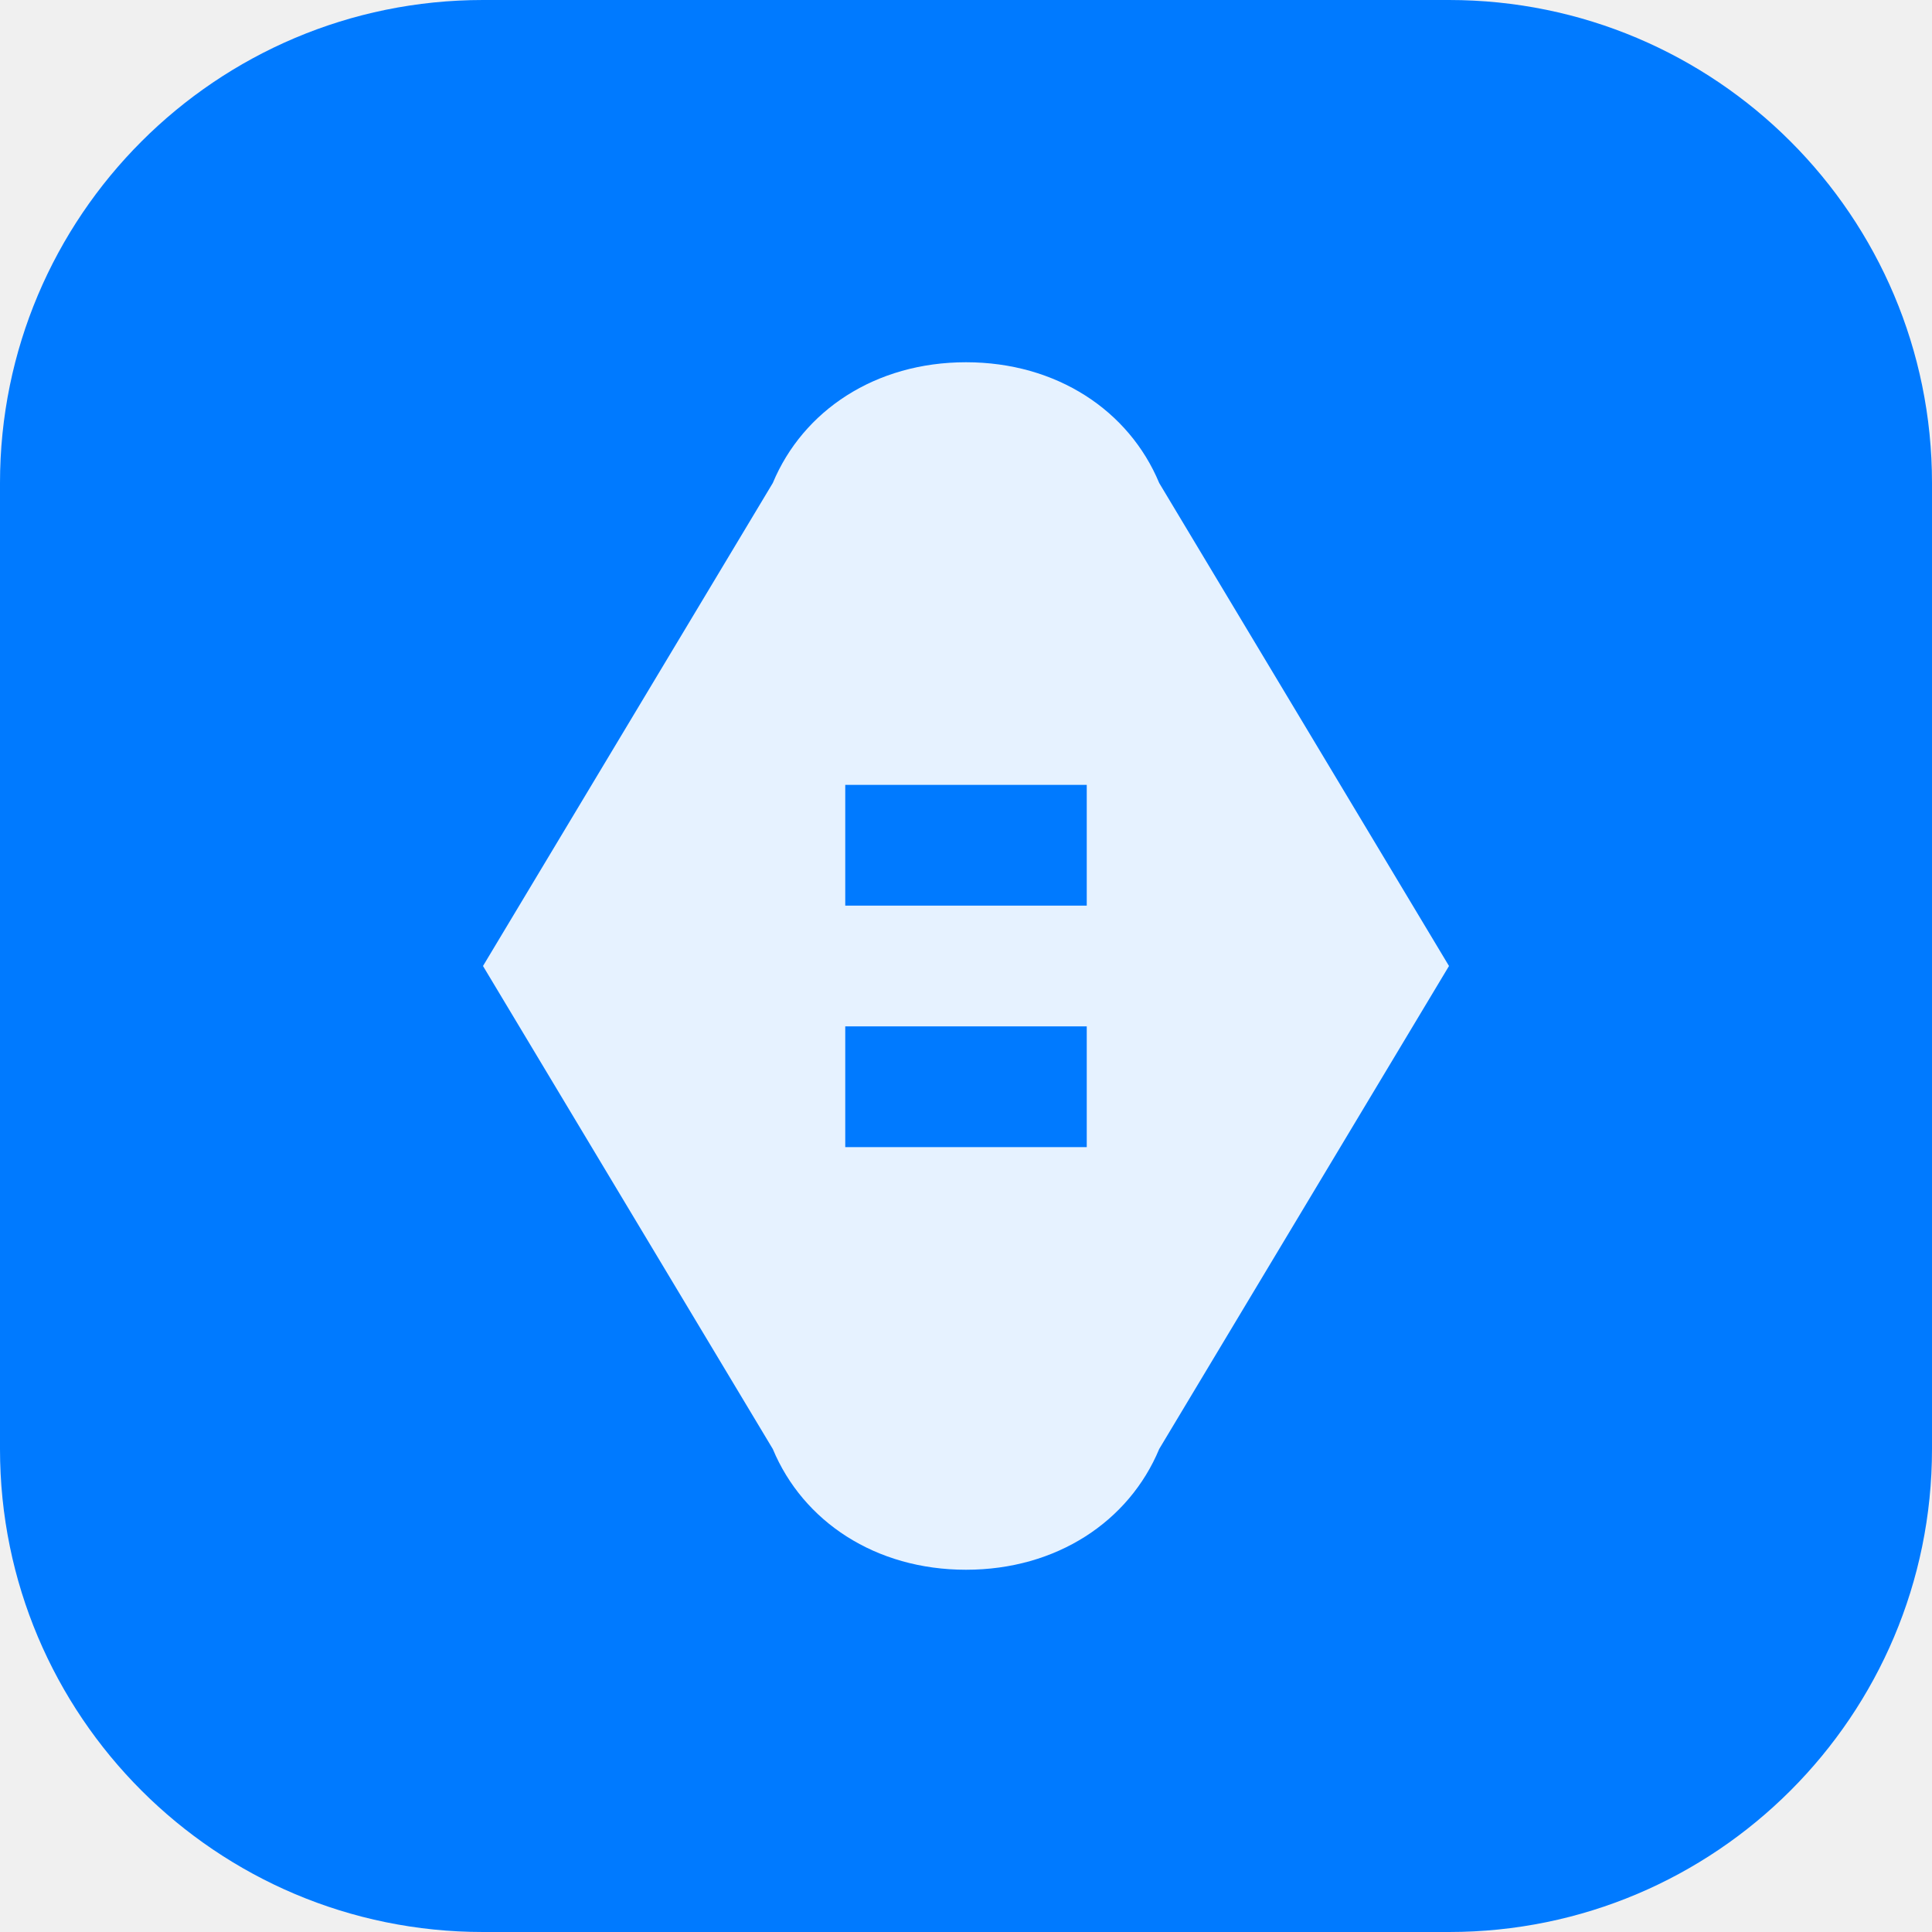
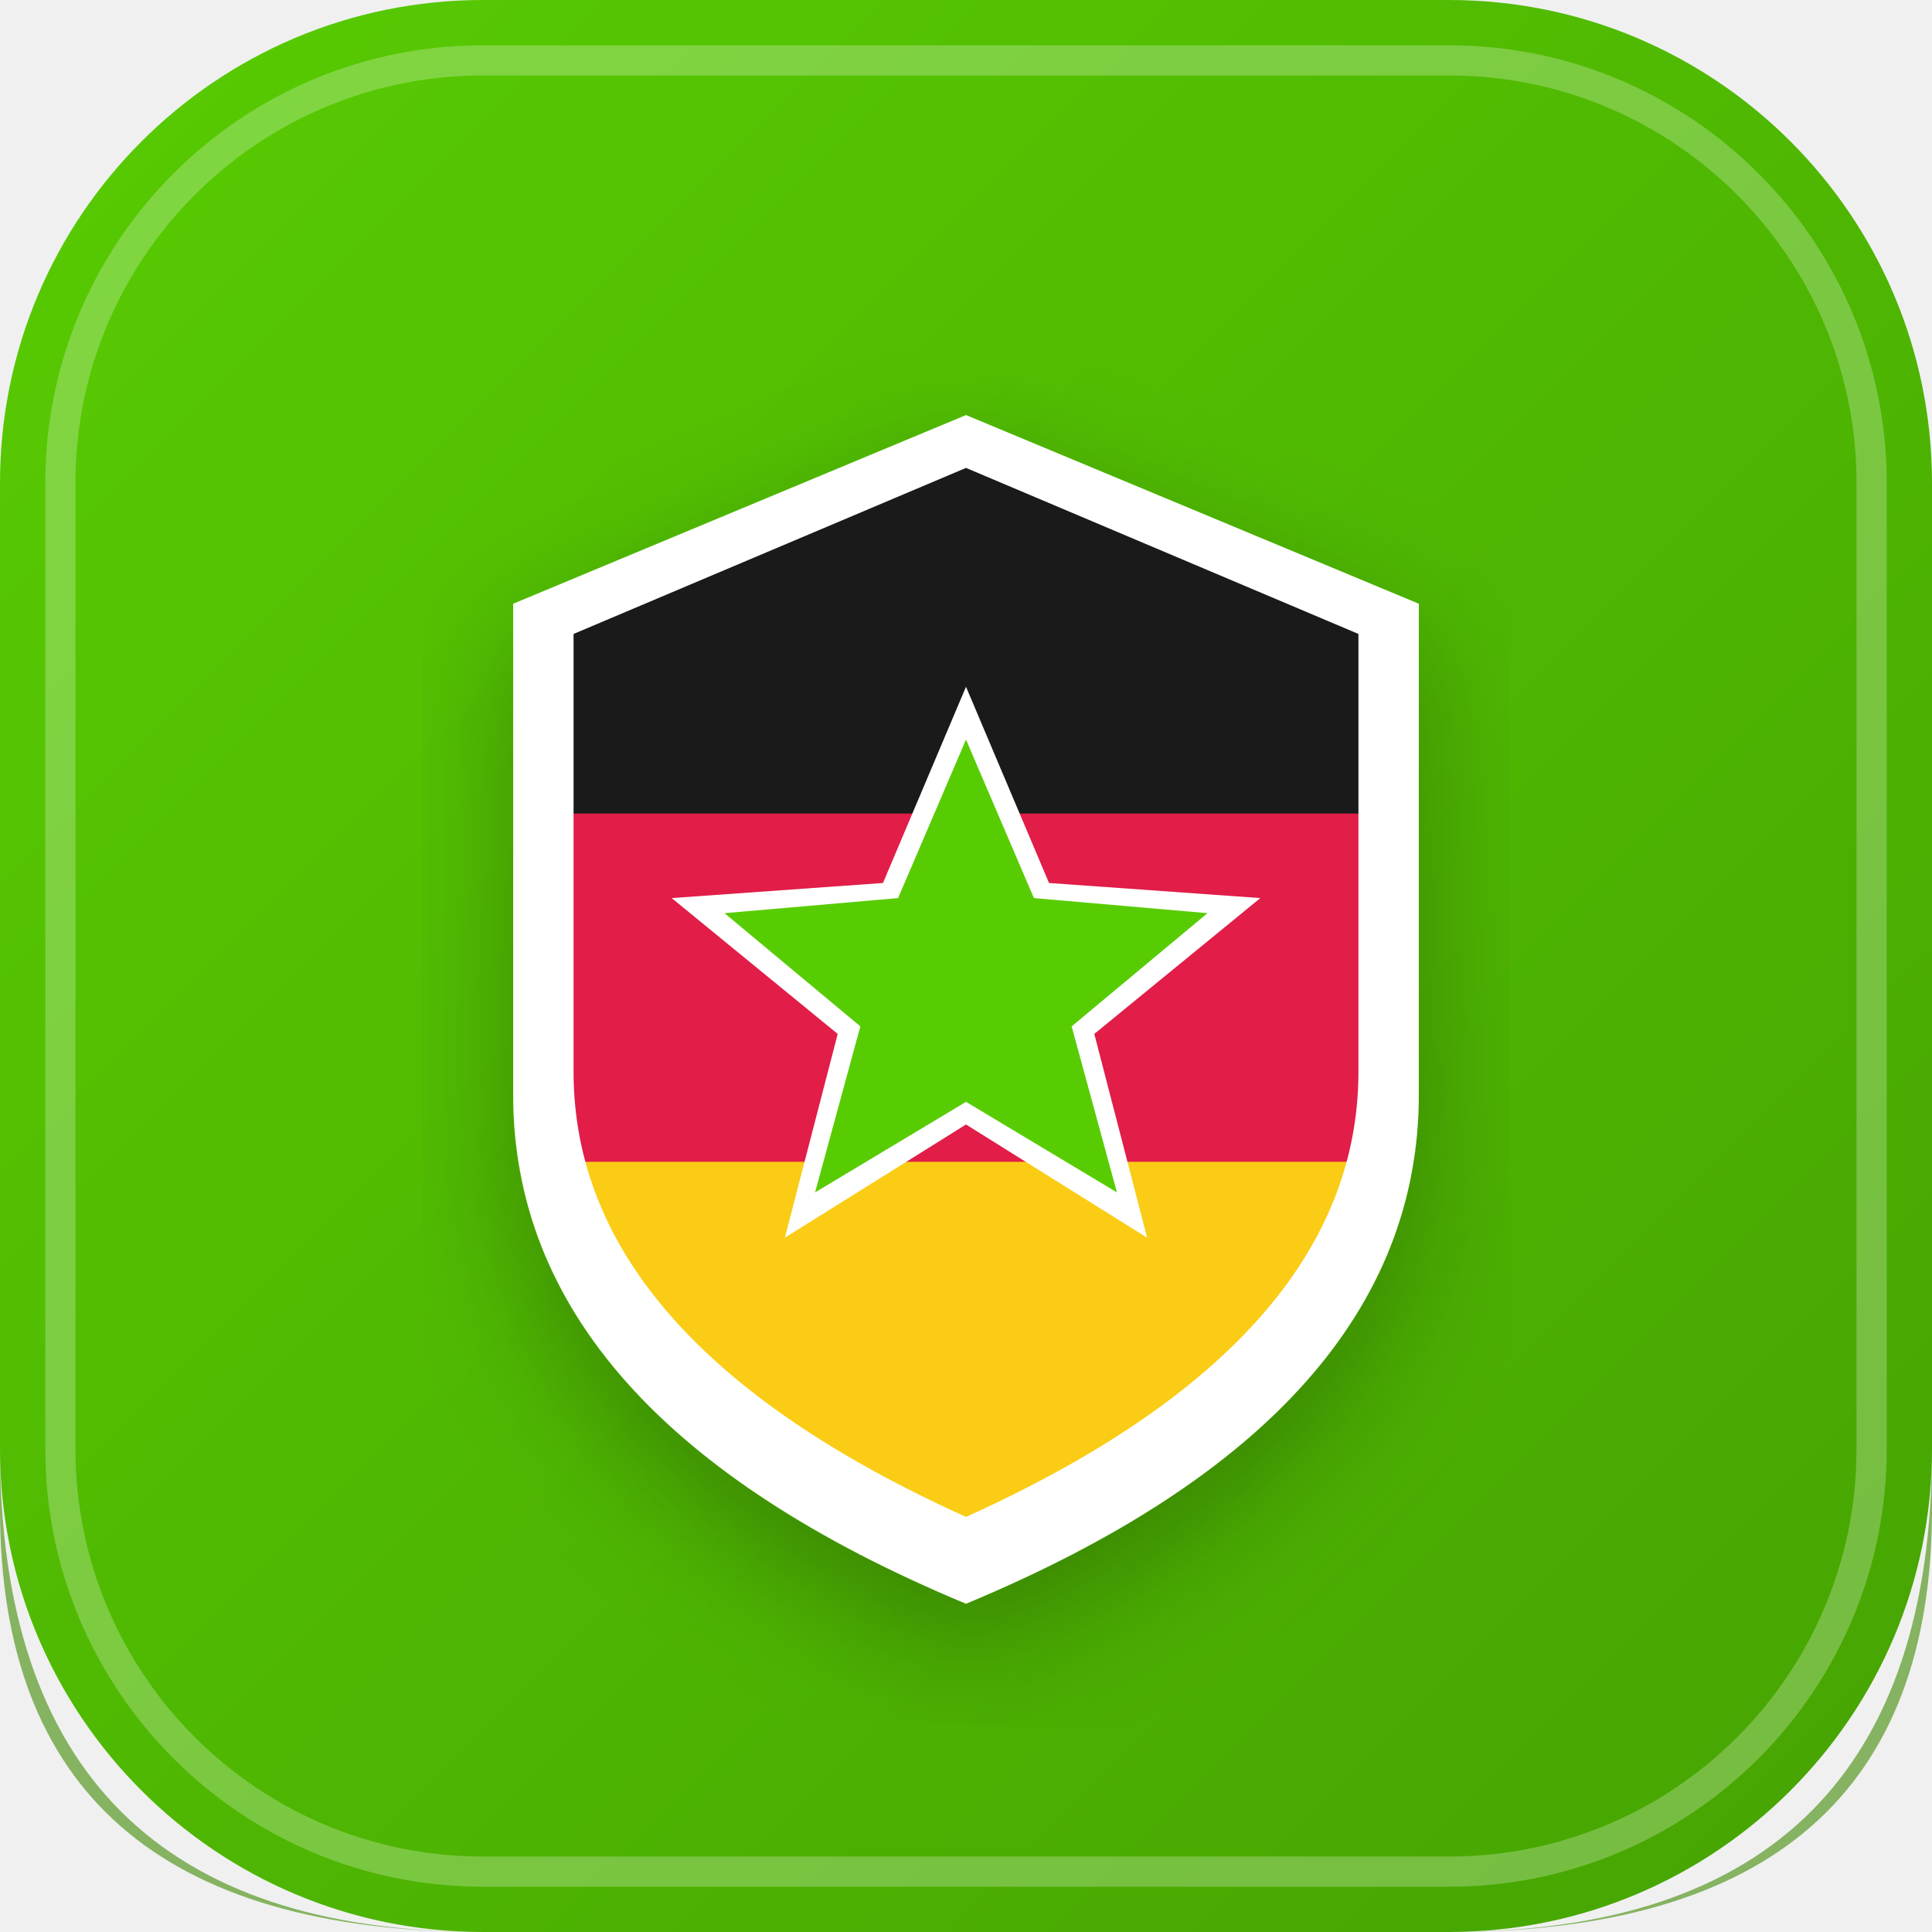
- <svg xmlns="http://www.w3.org/2000/svg" viewBox="0 0 32 32">
-   <rect width="32" height="32" rx="8" fill="#007AFF" />
-   <path d="M16 6c-1.5 0-2.7.8-3.2 2L8 16l4.8 8c.5 1.2 1.7 2 3.2 2s2.7-.8 3.2-2L24 16l-4.8-8C18.7 6.8 17.5 6 16 6z" fill="#fff" opacity="0.9" />
-   <path d="M14 13h4v2h-4v-2zm0 4h4v2h-4v-2z" fill="#007AFF" />
+ <svg xmlns="http://www.w3.org/2000/svg" viewBox="0 0 512 512">
+   <defs>
+     <linearGradient id="bg" x1="0%" y1="0%" x2="100%" y2="100%">
+       <stop offset="0%" stop-color="#58CC02" />
+       <stop offset="100%" stop-color="#46A302" />
+     </linearGradient>
+     <linearGradient id="flag" x1="0%" y1="0%" x2="0%" y2="100%">
+       <stop offset="0%" stop-color="#1A1A1A" />
+       <stop offset="33%" stop-color="#1A1A1A" />
+       <stop offset="33.1%" stop-color="#E11D48" />
+       <stop offset="66%" stop-color="#E11D48" />
+       <stop offset="66.1%" stop-color="#FACC15" />
+       <stop offset="100%" stop-color="#FACC15" />
+     </linearGradient>
+     <filter id="shadow" x="-10%" y="-10%" width="120%" height="120%">
+       <feDropShadow dx="0" dy="12" stdDeviation="16" flood-color="#000000" flood-opacity="0.25" />
+     </filter>
+   </defs>
+   <rect width="512" height="512" rx="128" fill="url(#bg)" />
+   <path d="M0 384 Q0 512 128 512 L384 512 Q512 512 512 384 L512 400 Q512 512 384 512 L128 512 Q0 512 0 400 Z" fill="#3D8B02" opacity="0.6" />
+   <rect x="16" y="16" width="480" height="480" rx="112" fill="none" stroke="#FFFFFF" stroke-opacity="0.25" stroke-width="8" />
+   <g transform="translate(106, 90)">
+     <path d="M150 20 L270 70 L270 200 Q270 285 150 335 Q30 285 30 200 L30 70 Z" fill="#FFFFFF" filter="url(#shadow)" />
+     <path d="M150 34 L254 78 L254 194 Q254 265 150 312 Q46 265 46 194 L46 78 Z" fill="url(#flag)" />
+     <path d="M150 92 L172 144 L228 148 L184 184 L198 238 L150 208 L102 238 L116 184 L72 148 L128 144 Z" fill="#FFFFFF" />
+     <path d="M150 106 L168 148 L214 152 L178 182 L190 226 L150 202 L110 226 L122 182 L86 152 L132 148 Z" fill="#58CC02" />
+   </g>
</svg>
